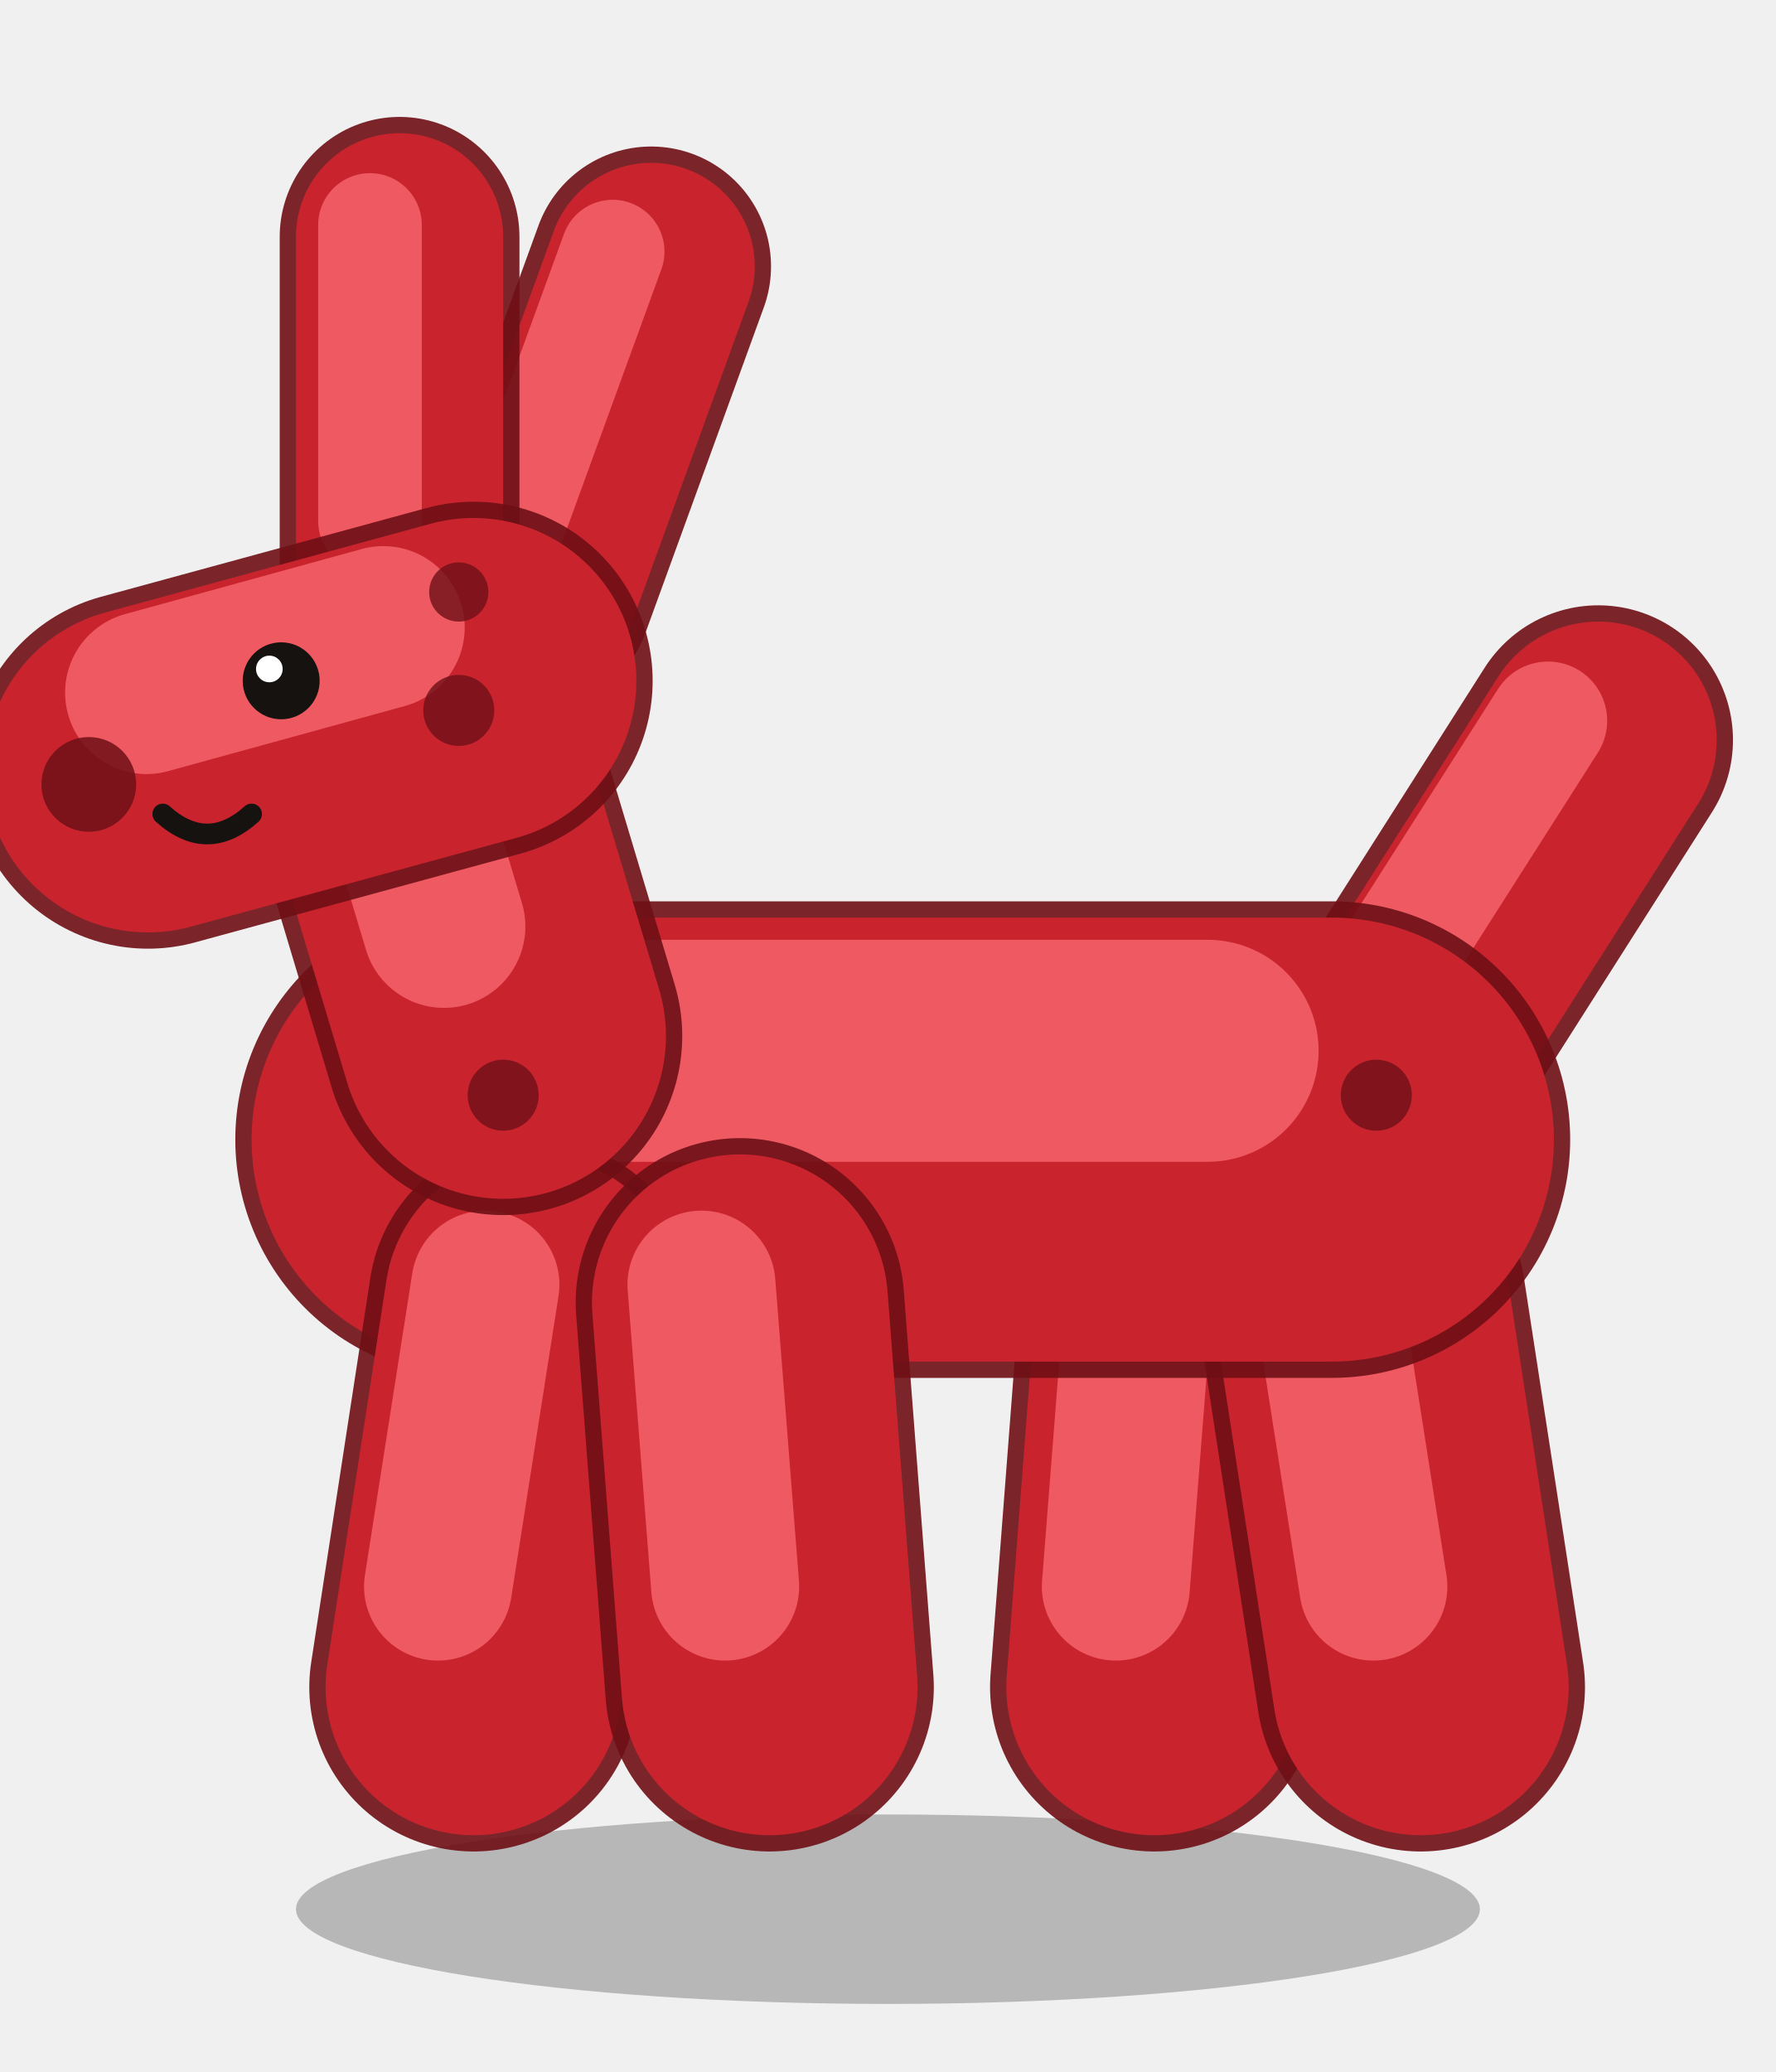
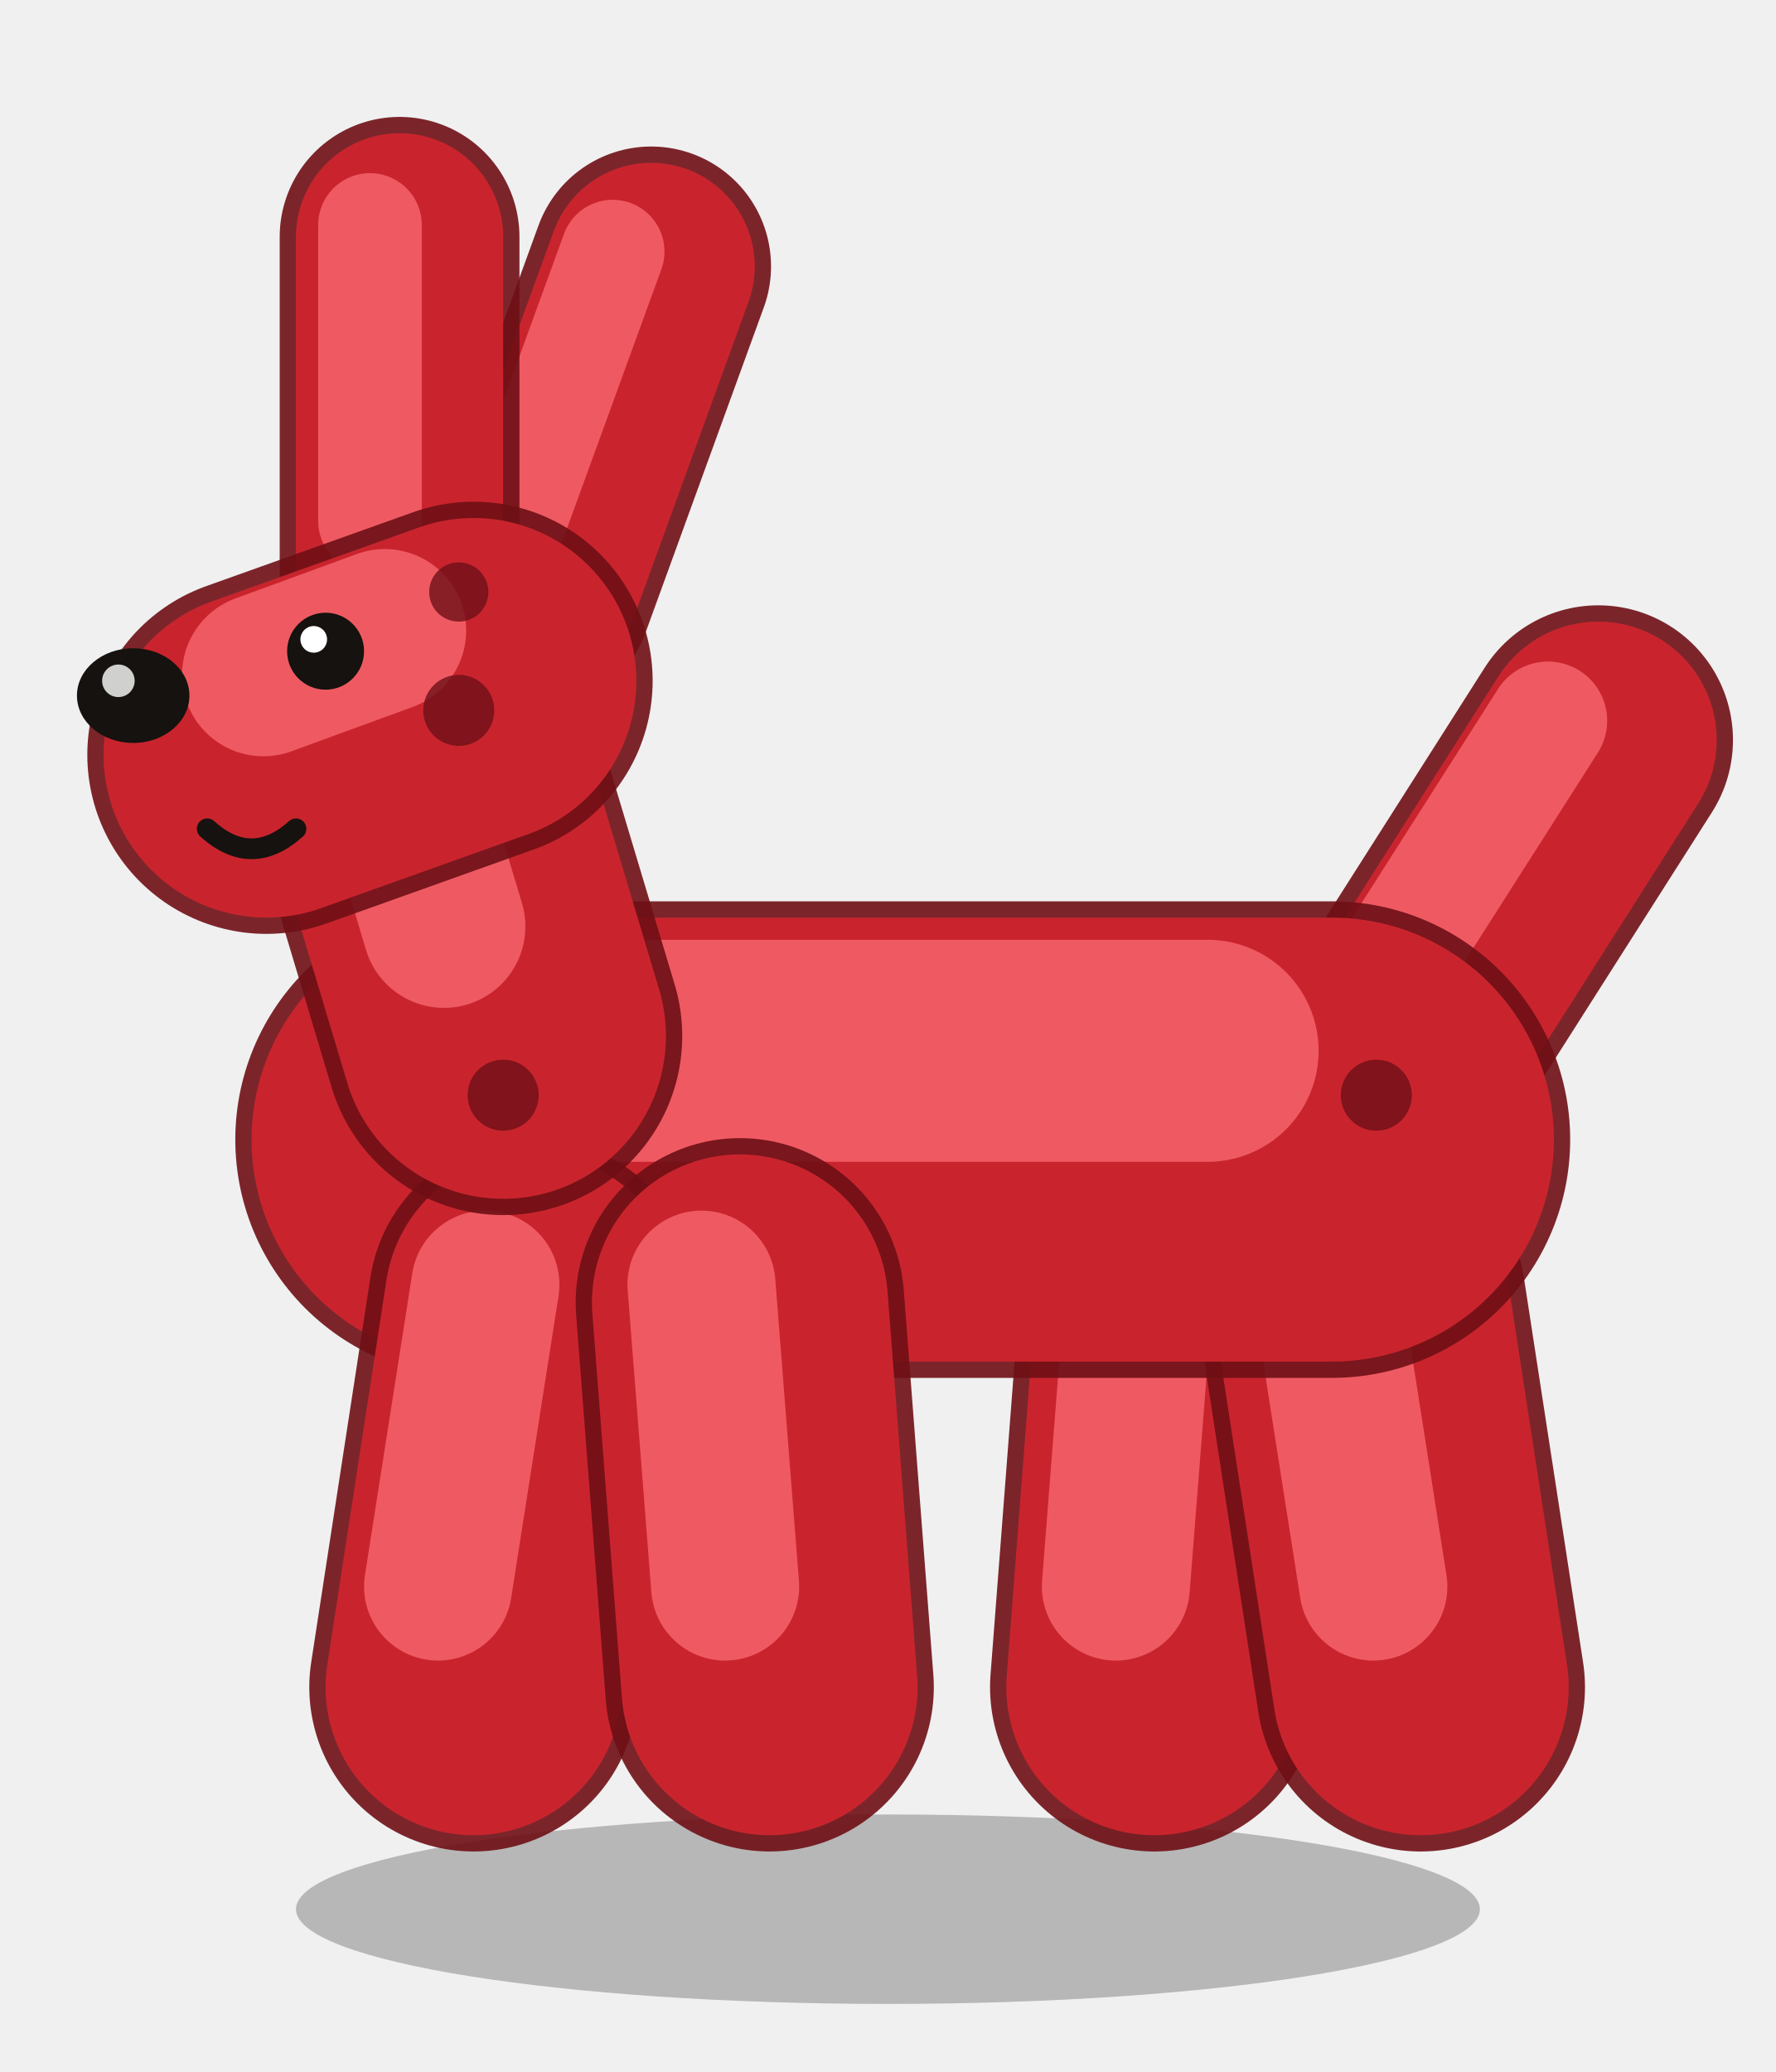
<svg xmlns="http://www.w3.org/2000/svg" viewBox="0 0 120 140">
  <ellipse cx="60" cy="129" rx="40" ry="6.4" fill="#000" opacity="0.24" />
  <path d="M80 88L78 114" stroke="#6E0F16" stroke-width="22.2" stroke-opacity="0.9" stroke-linecap="round" fill="none" />
  <path d="M80 88L78 114" stroke="#C9242D" stroke-width="20" stroke-linecap="round" fill="none" />
  <path d="M77.0 86.8L75.4 107.2" stroke="#EF5A62" stroke-width="10.0" stroke-linecap="round" fill="none" />
  <path d="M92 88L96 114" stroke="#6E0F16" stroke-width="22.2" stroke-opacity="0.9" stroke-linecap="round" fill="none" />
  <path d="M92 88L96 114" stroke="#C9242D" stroke-width="20" stroke-linecap="round" fill="none" />
  <path d="M89.6 86.8L92.8 107.2" stroke="#EF5A62" stroke-width="10.0" stroke-linecap="round" fill="none" />
  <path d="M94 72L108 50" stroke="#6E0F16" stroke-width="18.2" stroke-opacity="0.9" stroke-linecap="round" fill="none" />
  <path d="M94 72L108 50" stroke="#C9242D" stroke-width="16" stroke-linecap="round" fill="none" />
  <path d="M93.0 66.9L104.6 48.7" stroke="#EF5A62" stroke-width="8.0" stroke-linecap="round" fill="none" />
  <path d="M32 77L90 77" stroke="#6E0F16" stroke-width="32.2" stroke-opacity="0.9" stroke-linecap="round" fill="none" />
  <path d="M32 77L90 77" stroke="#C9242D" stroke-width="30" stroke-linecap="round" fill="none" />
  <path d="M32.0 71.0L81.6 71.0" stroke="#EF5A62" stroke-width="15.0" stroke-linecap="round" fill="none" />
  <path d="M36 88L32 114" stroke="#6E0F16" stroke-width="22.2" stroke-opacity="0.9" stroke-linecap="round" fill="none" />
  <path d="M36 88L32 114" stroke="#C9242D" stroke-width="20" stroke-linecap="round" fill="none" />
  <path d="M32.8 86.8L29.6 107.2" stroke="#EF5A62" stroke-width="10.0" stroke-linecap="round" fill="none" />
  <path d="M50 88L52 114" stroke="#6E0F16" stroke-width="22.2" stroke-opacity="0.9" stroke-linecap="round" fill="none" />
  <path d="M50 88L52 114" stroke="#C9242D" stroke-width="20" stroke-linecap="round" fill="none" />
  <path d="M47.4 86.8L49.0 107.2" stroke="#EF5A62" stroke-width="10.0" stroke-linecap="round" fill="none" />
  <path d="M34 70L28 50" stroke="#6E0F16" stroke-width="24.2" stroke-opacity="0.9" stroke-linecap="round" fill="none" />
  <path d="M34 70L28 50" stroke="#C9242D" stroke-width="22" stroke-linecap="round" fill="none" />
  <path d="M30.0 62.6L25.8 48.6" stroke="#EF5A62" stroke-width="11.0" stroke-linecap="round" fill="none" />
  <path d="M36 40L44 18" stroke="#6E0F16" stroke-width="16.2" stroke-opacity="0.9" stroke-linecap="round" fill="none" />
  <path d="M36 40L44 18" stroke="#C9242D" stroke-width="14" stroke-linecap="round" fill="none" />
  <path d="M34.7 35.4L41.4 17.0" stroke="#EF5A62" stroke-width="7.0" stroke-linecap="round" fill="none" />
  <path d="M27 40L27 16" stroke="#6E0F16" stroke-width="16.2" stroke-opacity="0.9" stroke-linecap="round" fill="none" />
  <path d="M27 40L27 16" stroke="#C9242D" stroke-width="14" stroke-linecap="round" fill="none" />
  <path d="M25.0 35.2L25.0 15.2" stroke="#EF5A62" stroke-width="7.0" stroke-linecap="round" fill="none" />
-   <path d="M32 46L10 52" stroke="#6E0F16" stroke-width="24.2" stroke-opacity="0.9" stroke-linecap="round" fill="none" />
-   <path d="M32 46L10 52" stroke="#C9242D" stroke-width="22" stroke-linecap="round" fill="none" />
-   <path d="M25.9 42.4L9.9 46.8" stroke="#EF5A62" stroke-width="11.0" stroke-linecap="round" fill="none" />
+   <path d="M32 46L18 51" stroke="#6E0F16" stroke-width="24.2" stroke-opacity="0.9" stroke-linecap="round" fill="none" />
+   <path d="M32 46L18 51" stroke="#C9242D" stroke-width="22" stroke-linecap="round" fill="none" />
+   <path d="M26.0 42.6L17.8 45.6" stroke="#EF5A62" stroke-width="11.0" stroke-linecap="round" fill="none" />
  <circle cx="34" cy="74" r="2.4" fill="#6E0F16" opacity="0.8" />
  <circle cx="93" cy="74" r="2.4" fill="#6E0F16" opacity="0.8" />
  <circle cx="31" cy="48" r="2.4" fill="#6E0F16" opacity="0.8" />
  <circle cx="31" cy="40" r="2" fill="#6E0F16" opacity="0.8" />
-   <circle cx="6" cy="53" r="3.2" fill="#6E0F16" opacity="0.85" />
-   <circle cx="19" cy="46" r="2.6" fill="#15120F" />
-   <circle cx="18.2" cy="45.2" r="0.9" fill="#fff" />
-   <path d="M11 55q3.0 2.7 6 0" stroke="#15120F" stroke-width="1.4" fill="none" stroke-linecap="round" />
+   <ellipse cx="9" cy="47" rx="3.8" ry="3.2" fill="#15120F" />
+   <circle cx="8" cy="46" r="1.1" fill="#fff" opacity="0.8" />
+   <circle cx="22" cy="44" r="2.6" fill="#15120F" />
+   <circle cx="21.2" cy="43.2" r="0.9" fill="#fff" />
+   <path d="M14 56q3.0 2.7 6 0" stroke="#15120F" stroke-width="1.4" fill="none" stroke-linecap="round" />
</svg>
